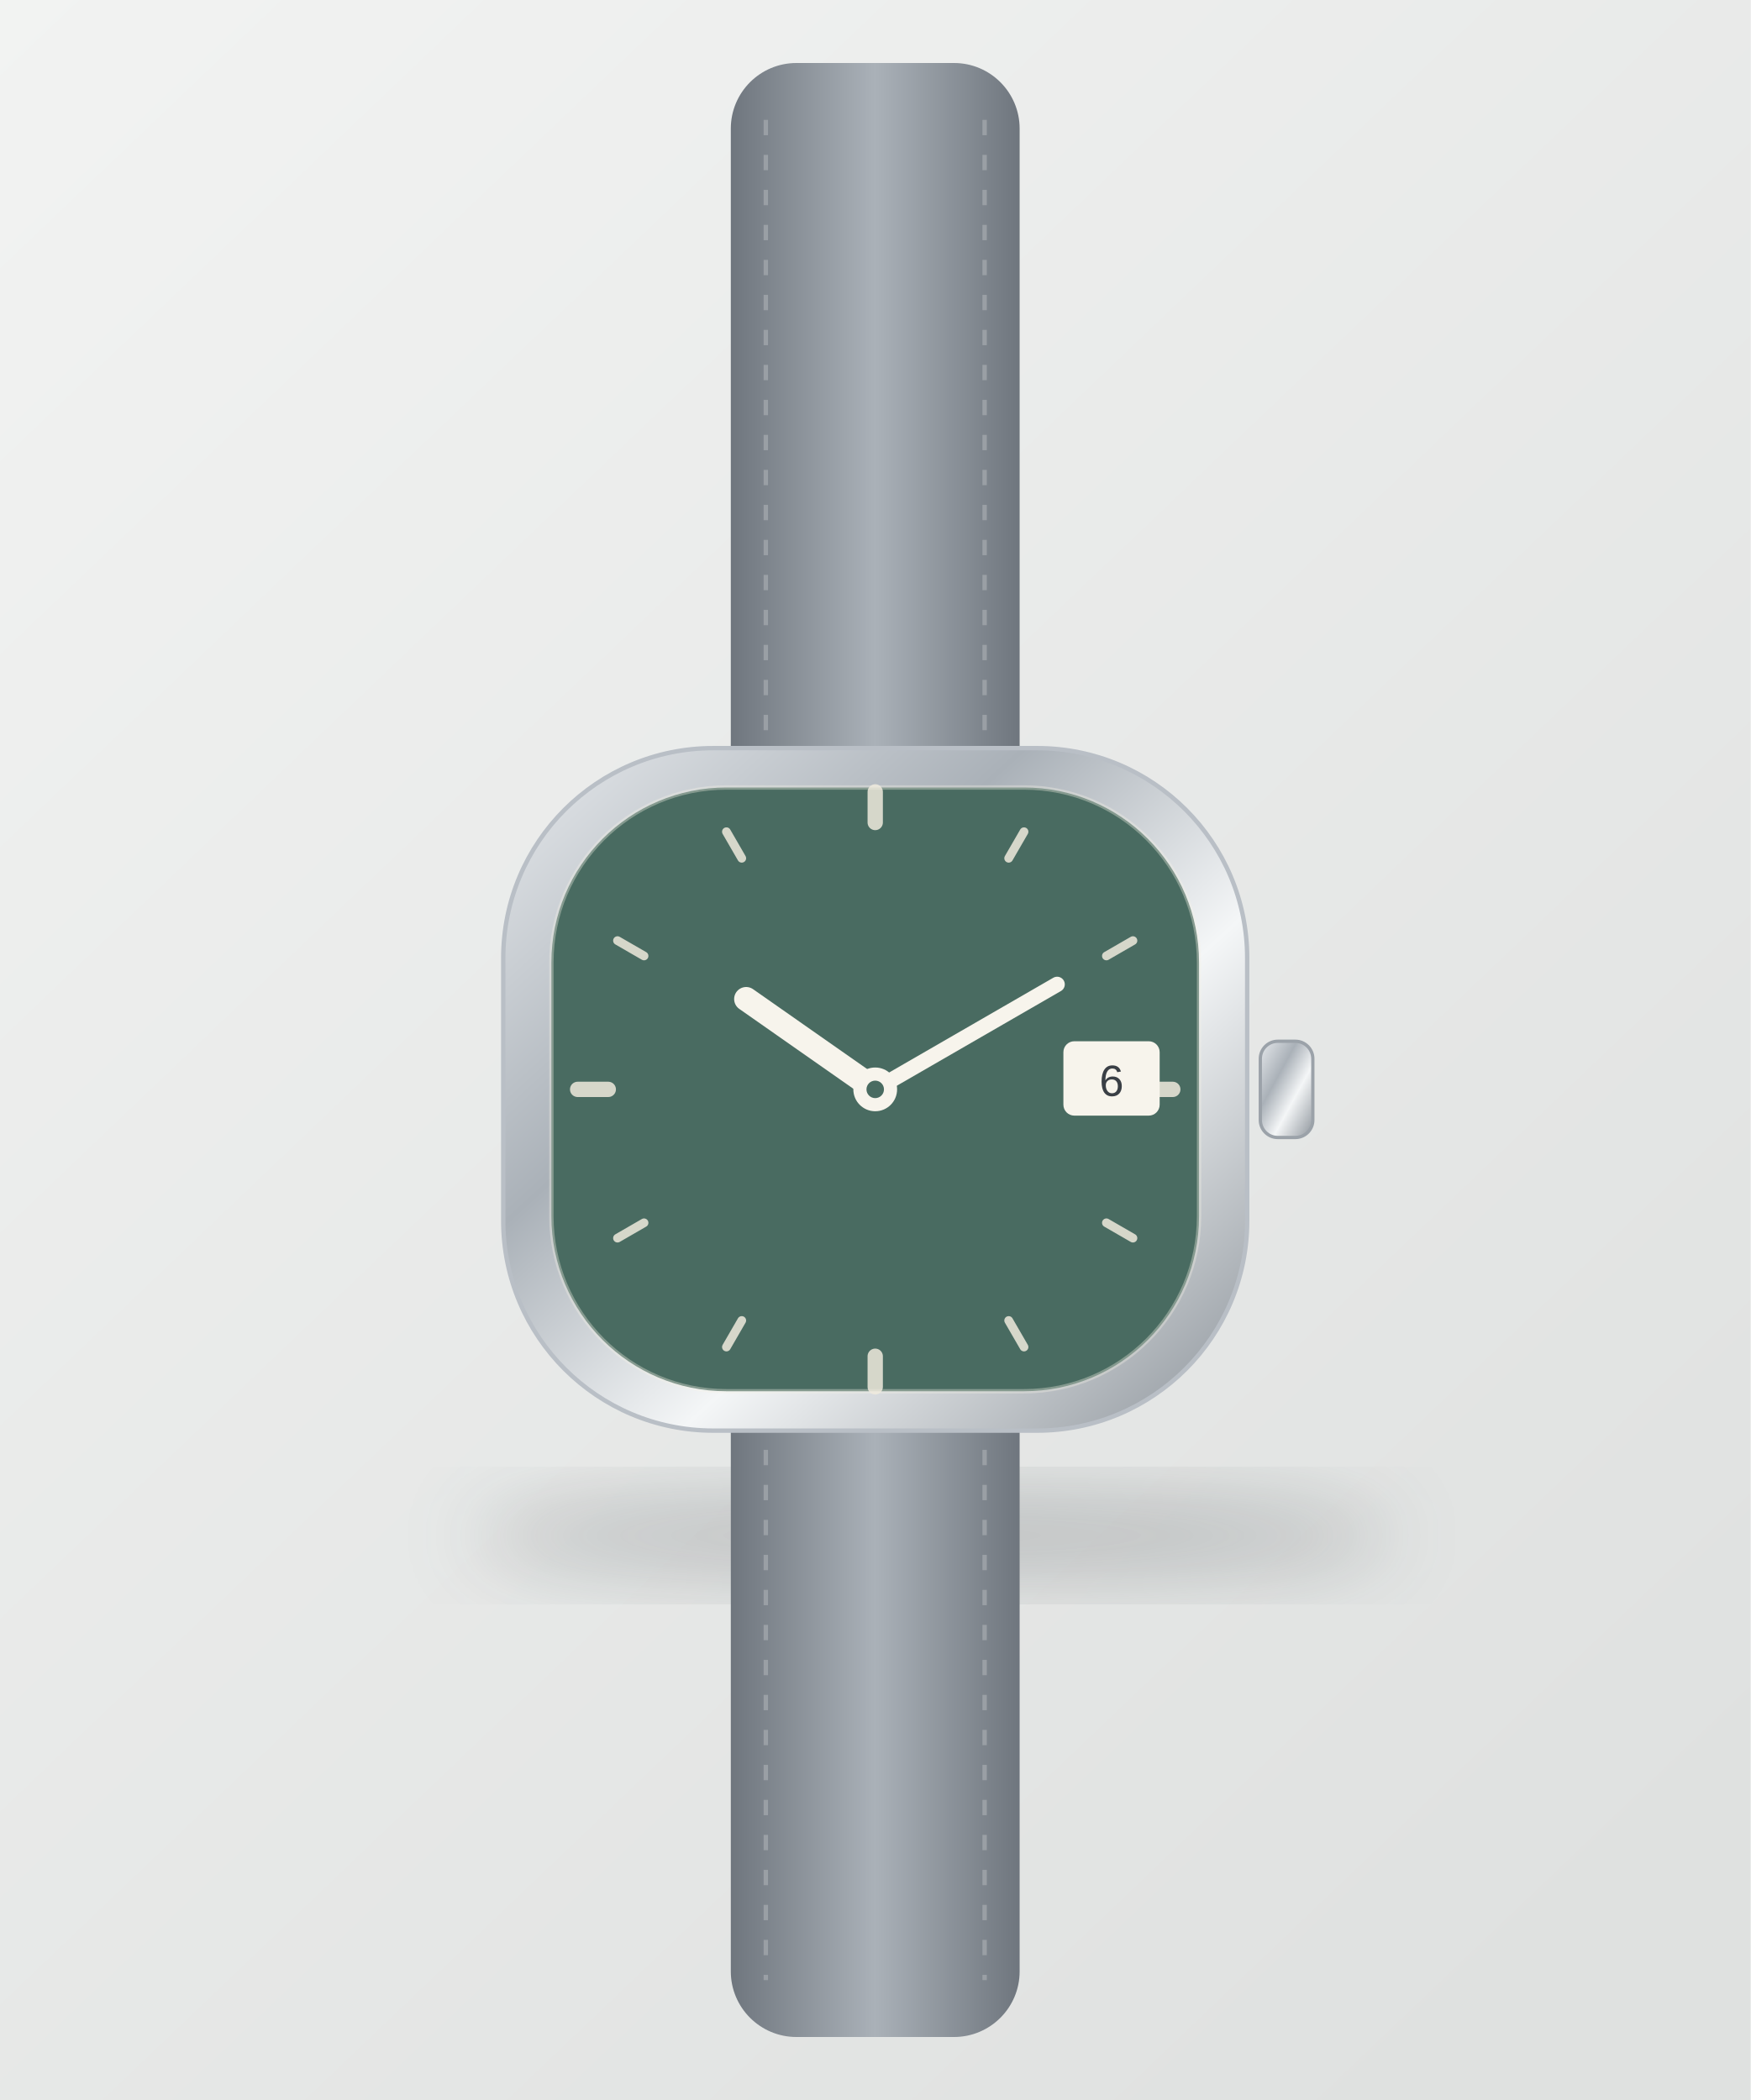
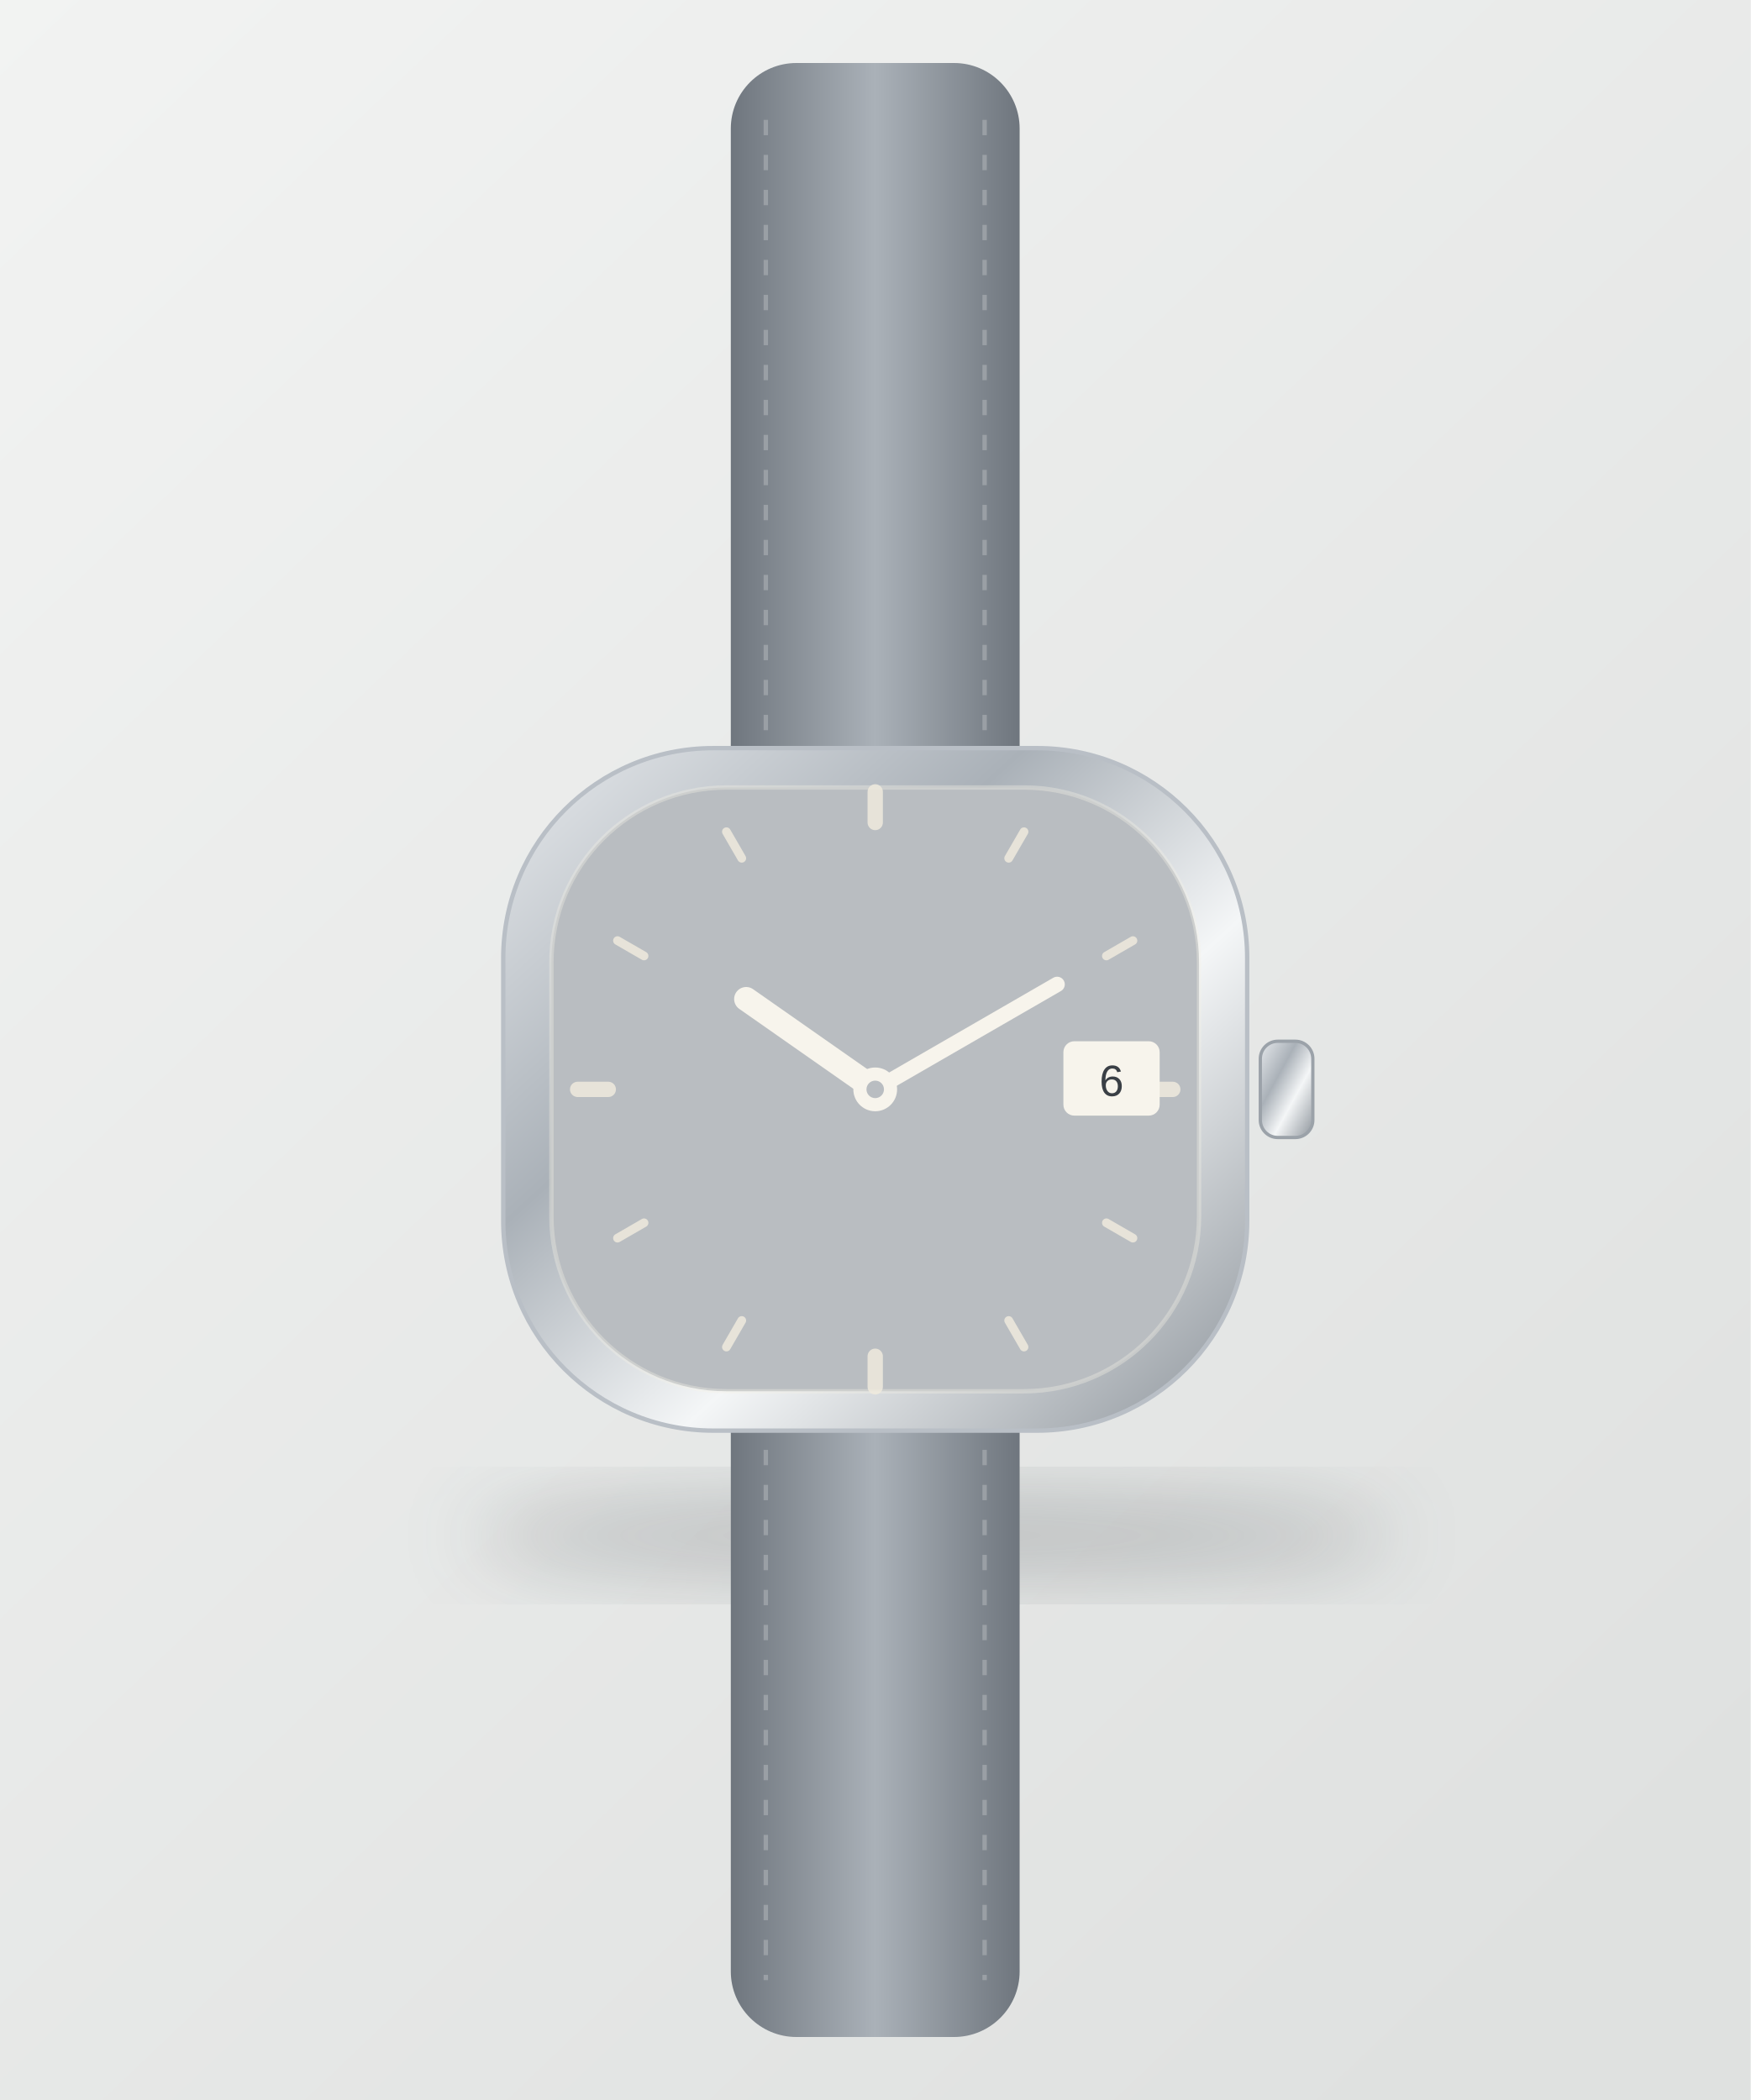
<svg xmlns="http://www.w3.org/2000/svg" width="800" height="960" viewBox="0 0 800 960" role="img" aria-labelledby="title desc">
  <defs>
    <linearGradient id="bg" x2=".8" y2="1">
      <stop stop-color="#f2f3f2" />
      <stop offset="1" stop-color="#dfe1e0" />
    </linearGradient>
    <linearGradient id="band" x1="0" x2="1">
      <stop stop-color="#6f767e" />
      <stop offset=".5" stop-color="#aab1b8" />
      <stop offset="1" stop-color="#6f767e" />
    </linearGradient>
    <linearGradient id="metal" x2="1" y2="1">
      <stop stop-color="#e6e9ec" />
      <stop offset=".35" stop-color="#aab1b8" />
      <stop offset=".62" stop-color="#f4f6f7" />
      <stop offset="1" stop-color="#8d949b" />
    </linearGradient>
    <filter id="shadow">
      <feGaussianBlur stdDeviation="18" />
    </filter>
  </defs>
  <rect width="800" height="960" fill="url(#bg)" />
  <ellipse cx="426" cy="702" rx="210" ry="26" fill="#3b4147" opacity=".2" filter="url(#shadow)" />
  <g transform="">
    <rect x="334" y="28.8" width="132" height="902.4" rx="30" fill="url(#band)" />
    <line x1="350" y1="54.8" x2="350" y2="905.2" stroke="#fff" stroke-opacity=".22" stroke-width="2" stroke-dasharray="7 9" />
    <line x1="450" y1="54.8" x2="450" y2="905.2" stroke="#fff" stroke-opacity=".22" stroke-width="2" stroke-dasharray="7 9" />
    <rect x="576" y="476" width="24" height="44" rx="8" fill="url(#metal)" stroke="#9ba2a9" stroke-width="1.5" />
    <rect x="230" y="342" width="340" height="312" rx="96" fill="url(#metal)" stroke="#b9bfc6" stroke-width="2" />
-     <rect x="252" y="360" width="296" height="276" rx="80" fill="#496b61" />
+     <rect x="252" y="360" width="296" height="276" rx="80" fill="#b9bdc1" />
    <rect x="252" y="360" width="296" height="276" rx="80" fill="none" stroke="#f4f0e6" stroke-opacity=".35" stroke-width="2" />
    <line x1="400.00" y1="376.00" x2="400.00" y2="362.00" stroke="#efeadd" stroke-opacity=".85" stroke-width="7" stroke-linecap="round" />
    <line x1="461.00" y1="392.34" x2="468.00" y2="380.22" stroke="#efeadd" stroke-opacity=".85" stroke-width="4" stroke-linecap="round" />
    <line x1="505.66" y1="437.00" x2="517.78" y2="430.00" stroke="#efeadd" stroke-opacity=".85" stroke-width="4" stroke-linecap="round" />
    <line x1="522.00" y1="498.00" x2="536.00" y2="498.00" stroke="#efeadd" stroke-opacity=".85" stroke-width="7" stroke-linecap="round" />
    <line x1="505.66" y1="559.00" x2="517.78" y2="566.00" stroke="#efeadd" stroke-opacity=".85" stroke-width="4" stroke-linecap="round" />
    <line x1="461.00" y1="603.66" x2="468.00" y2="615.78" stroke="#efeadd" stroke-opacity=".85" stroke-width="4" stroke-linecap="round" />
    <line x1="400.00" y1="620.00" x2="400.00" y2="634.00" stroke="#efeadd" stroke-opacity=".85" stroke-width="7" stroke-linecap="round" />
    <line x1="339.00" y1="603.66" x2="332.00" y2="615.78" stroke="#efeadd" stroke-opacity=".85" stroke-width="4" stroke-linecap="round" />
    <line x1="294.34" y1="559.00" x2="282.22" y2="566.00" stroke="#efeadd" stroke-opacity=".85" stroke-width="4" stroke-linecap="round" />
    <line x1="278.00" y1="498.00" x2="264.00" y2="498.00" stroke="#efeadd" stroke-opacity=".85" stroke-width="7" stroke-linecap="round" />
    <line x1="294.34" y1="437.00" x2="282.22" y2="430.00" stroke="#efeadd" stroke-opacity=".85" stroke-width="4" stroke-linecap="round" />
    <line x1="339.00" y1="392.34" x2="332.00" y2="380.22" stroke="#efeadd" stroke-opacity=".85" stroke-width="4" stroke-linecap="round" />
    <line x1="400" y1="498" x2="341.02" y2="456.70" stroke="#f7f4ec" stroke-width="11" stroke-linecap="round" />
    <line x1="400" y1="498" x2="483.14" y2="450.00" stroke="#f7f4ec" stroke-width="7" stroke-linecap="round" />
    <circle cx="400" cy="498" r="10" fill="#f7f4ec" />
-     <circle cx="400" cy="498" r="4" fill="#496b61" />
+     <circle cx="400" cy="498" r="4" fill="#b9bdc1" />
    <rect x="486" y="476" width="44" height="34" rx="5" fill="#f7f4ec" />
    <text x="508" y="501" text-anchor="middle" font-family="Arial,sans-serif" font-size="20" fill="#3a3f45">6</text>
  </g>
</svg>
